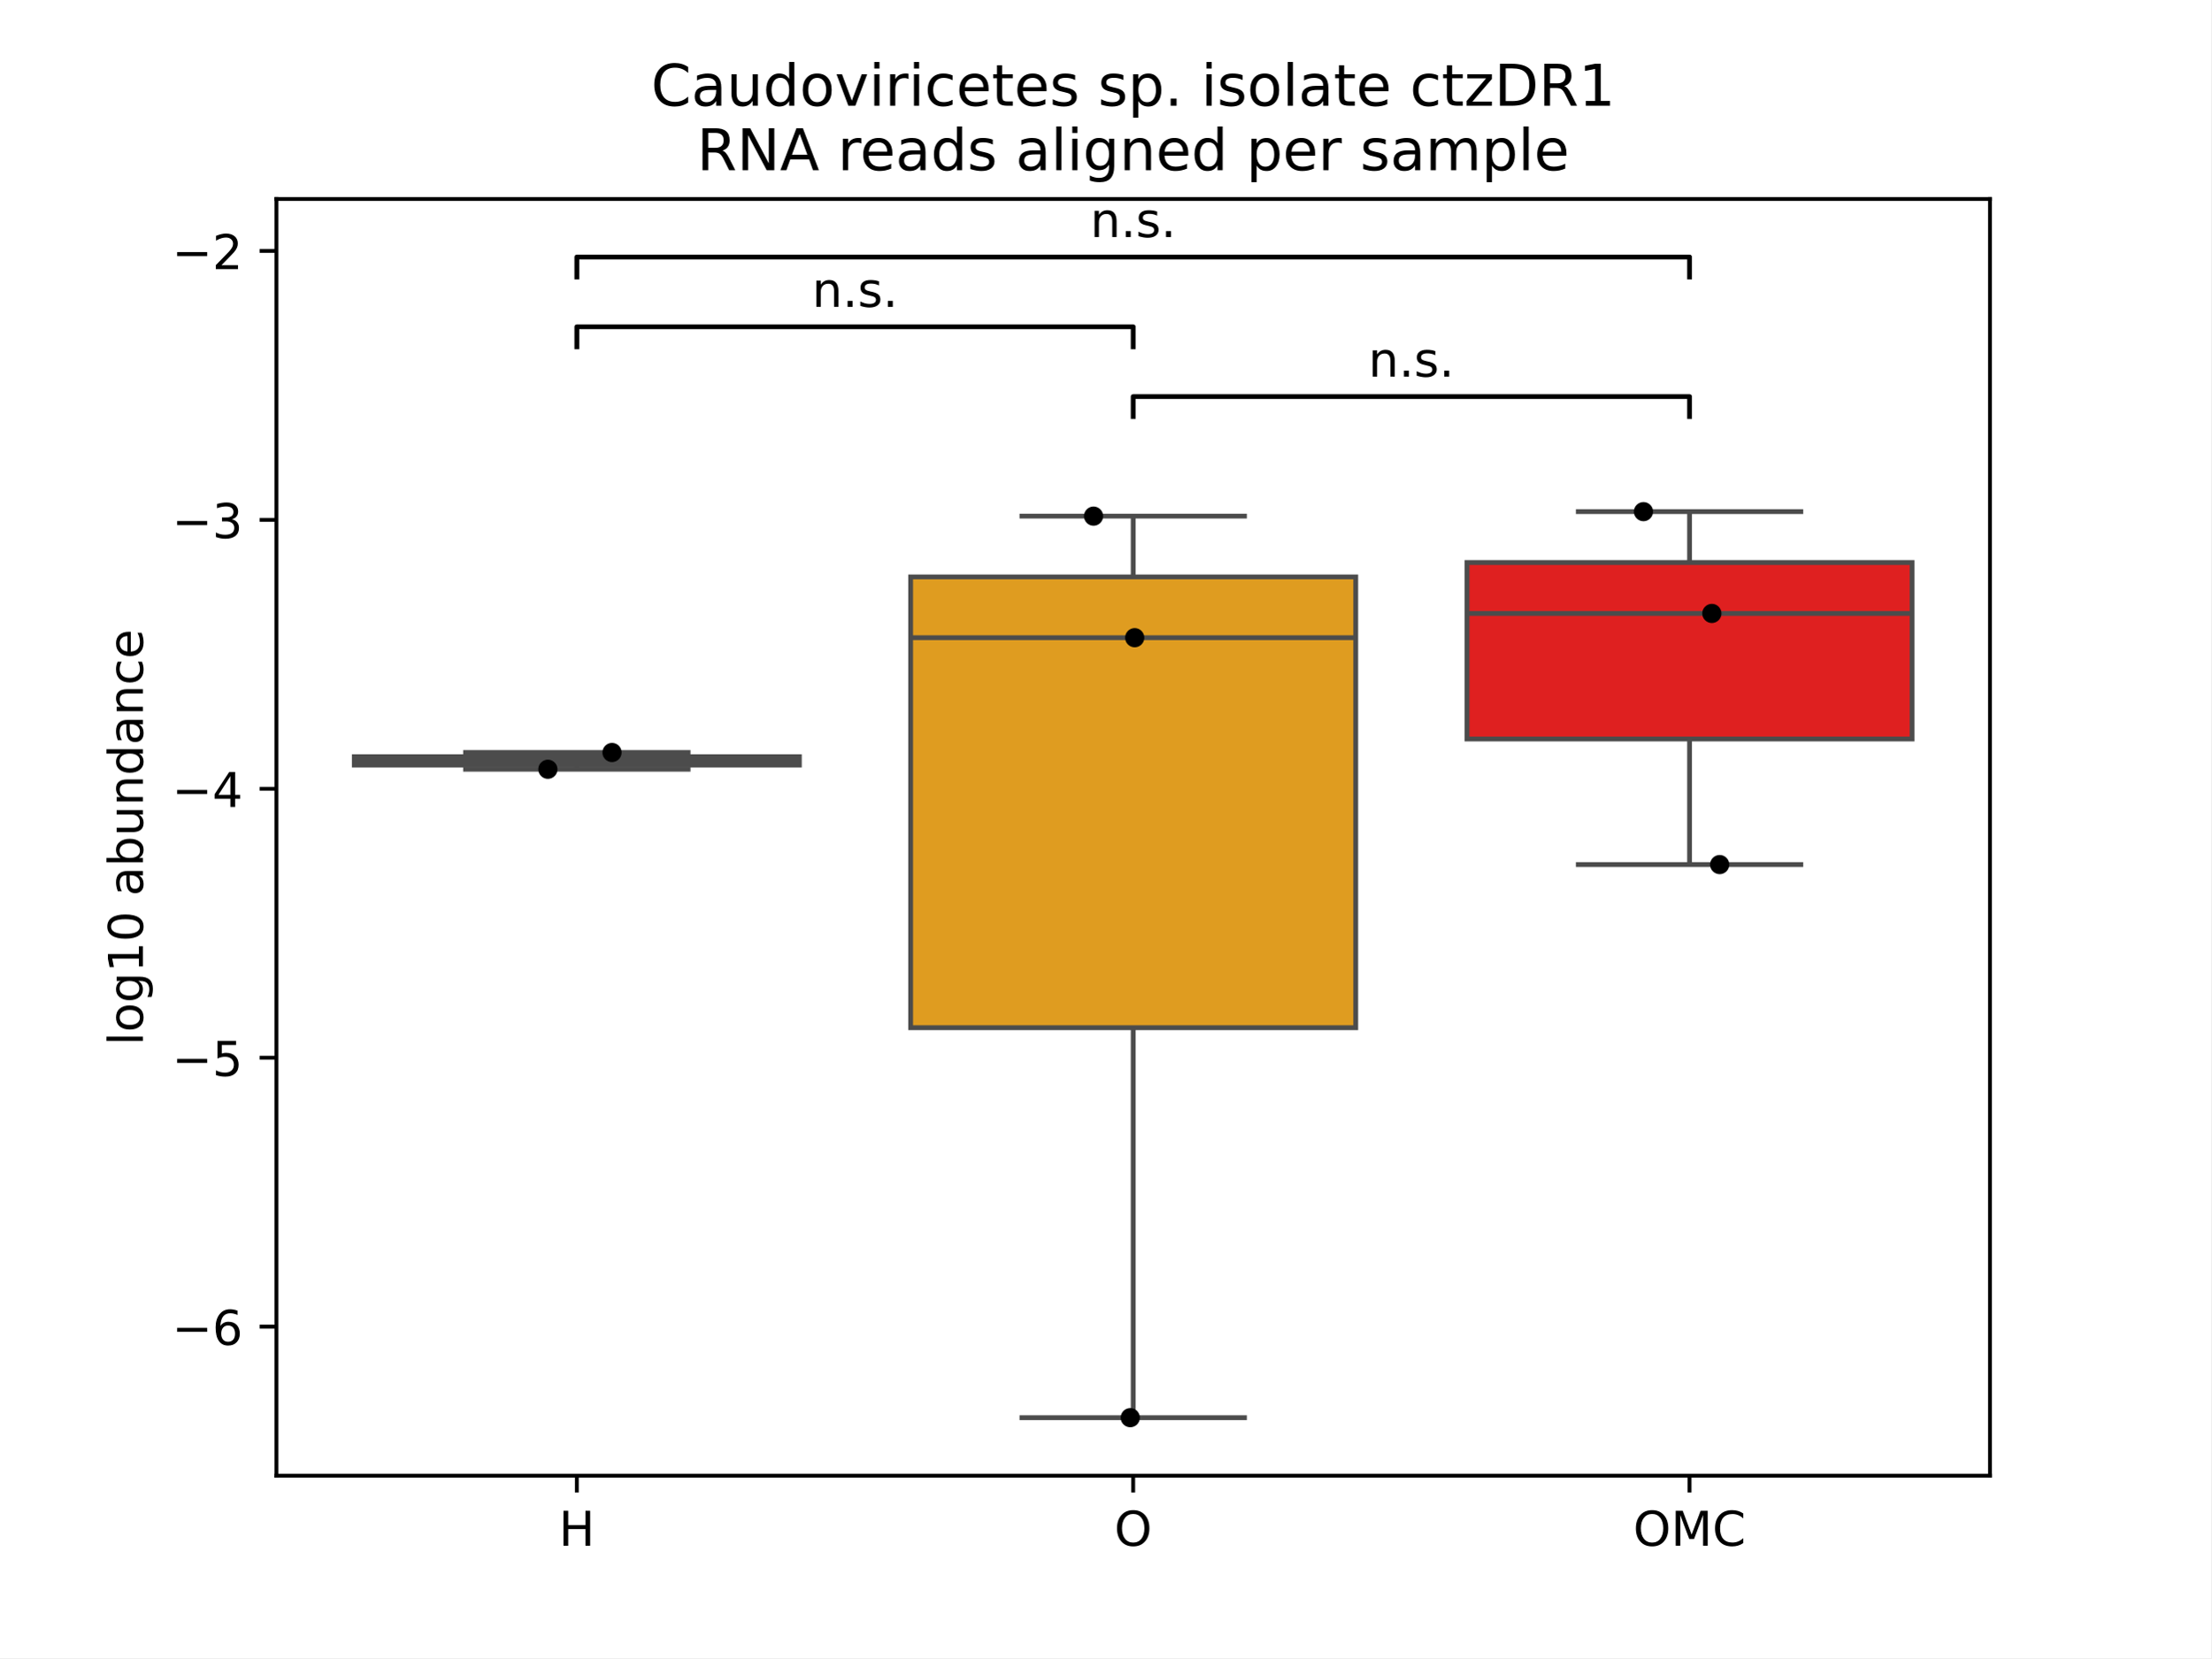
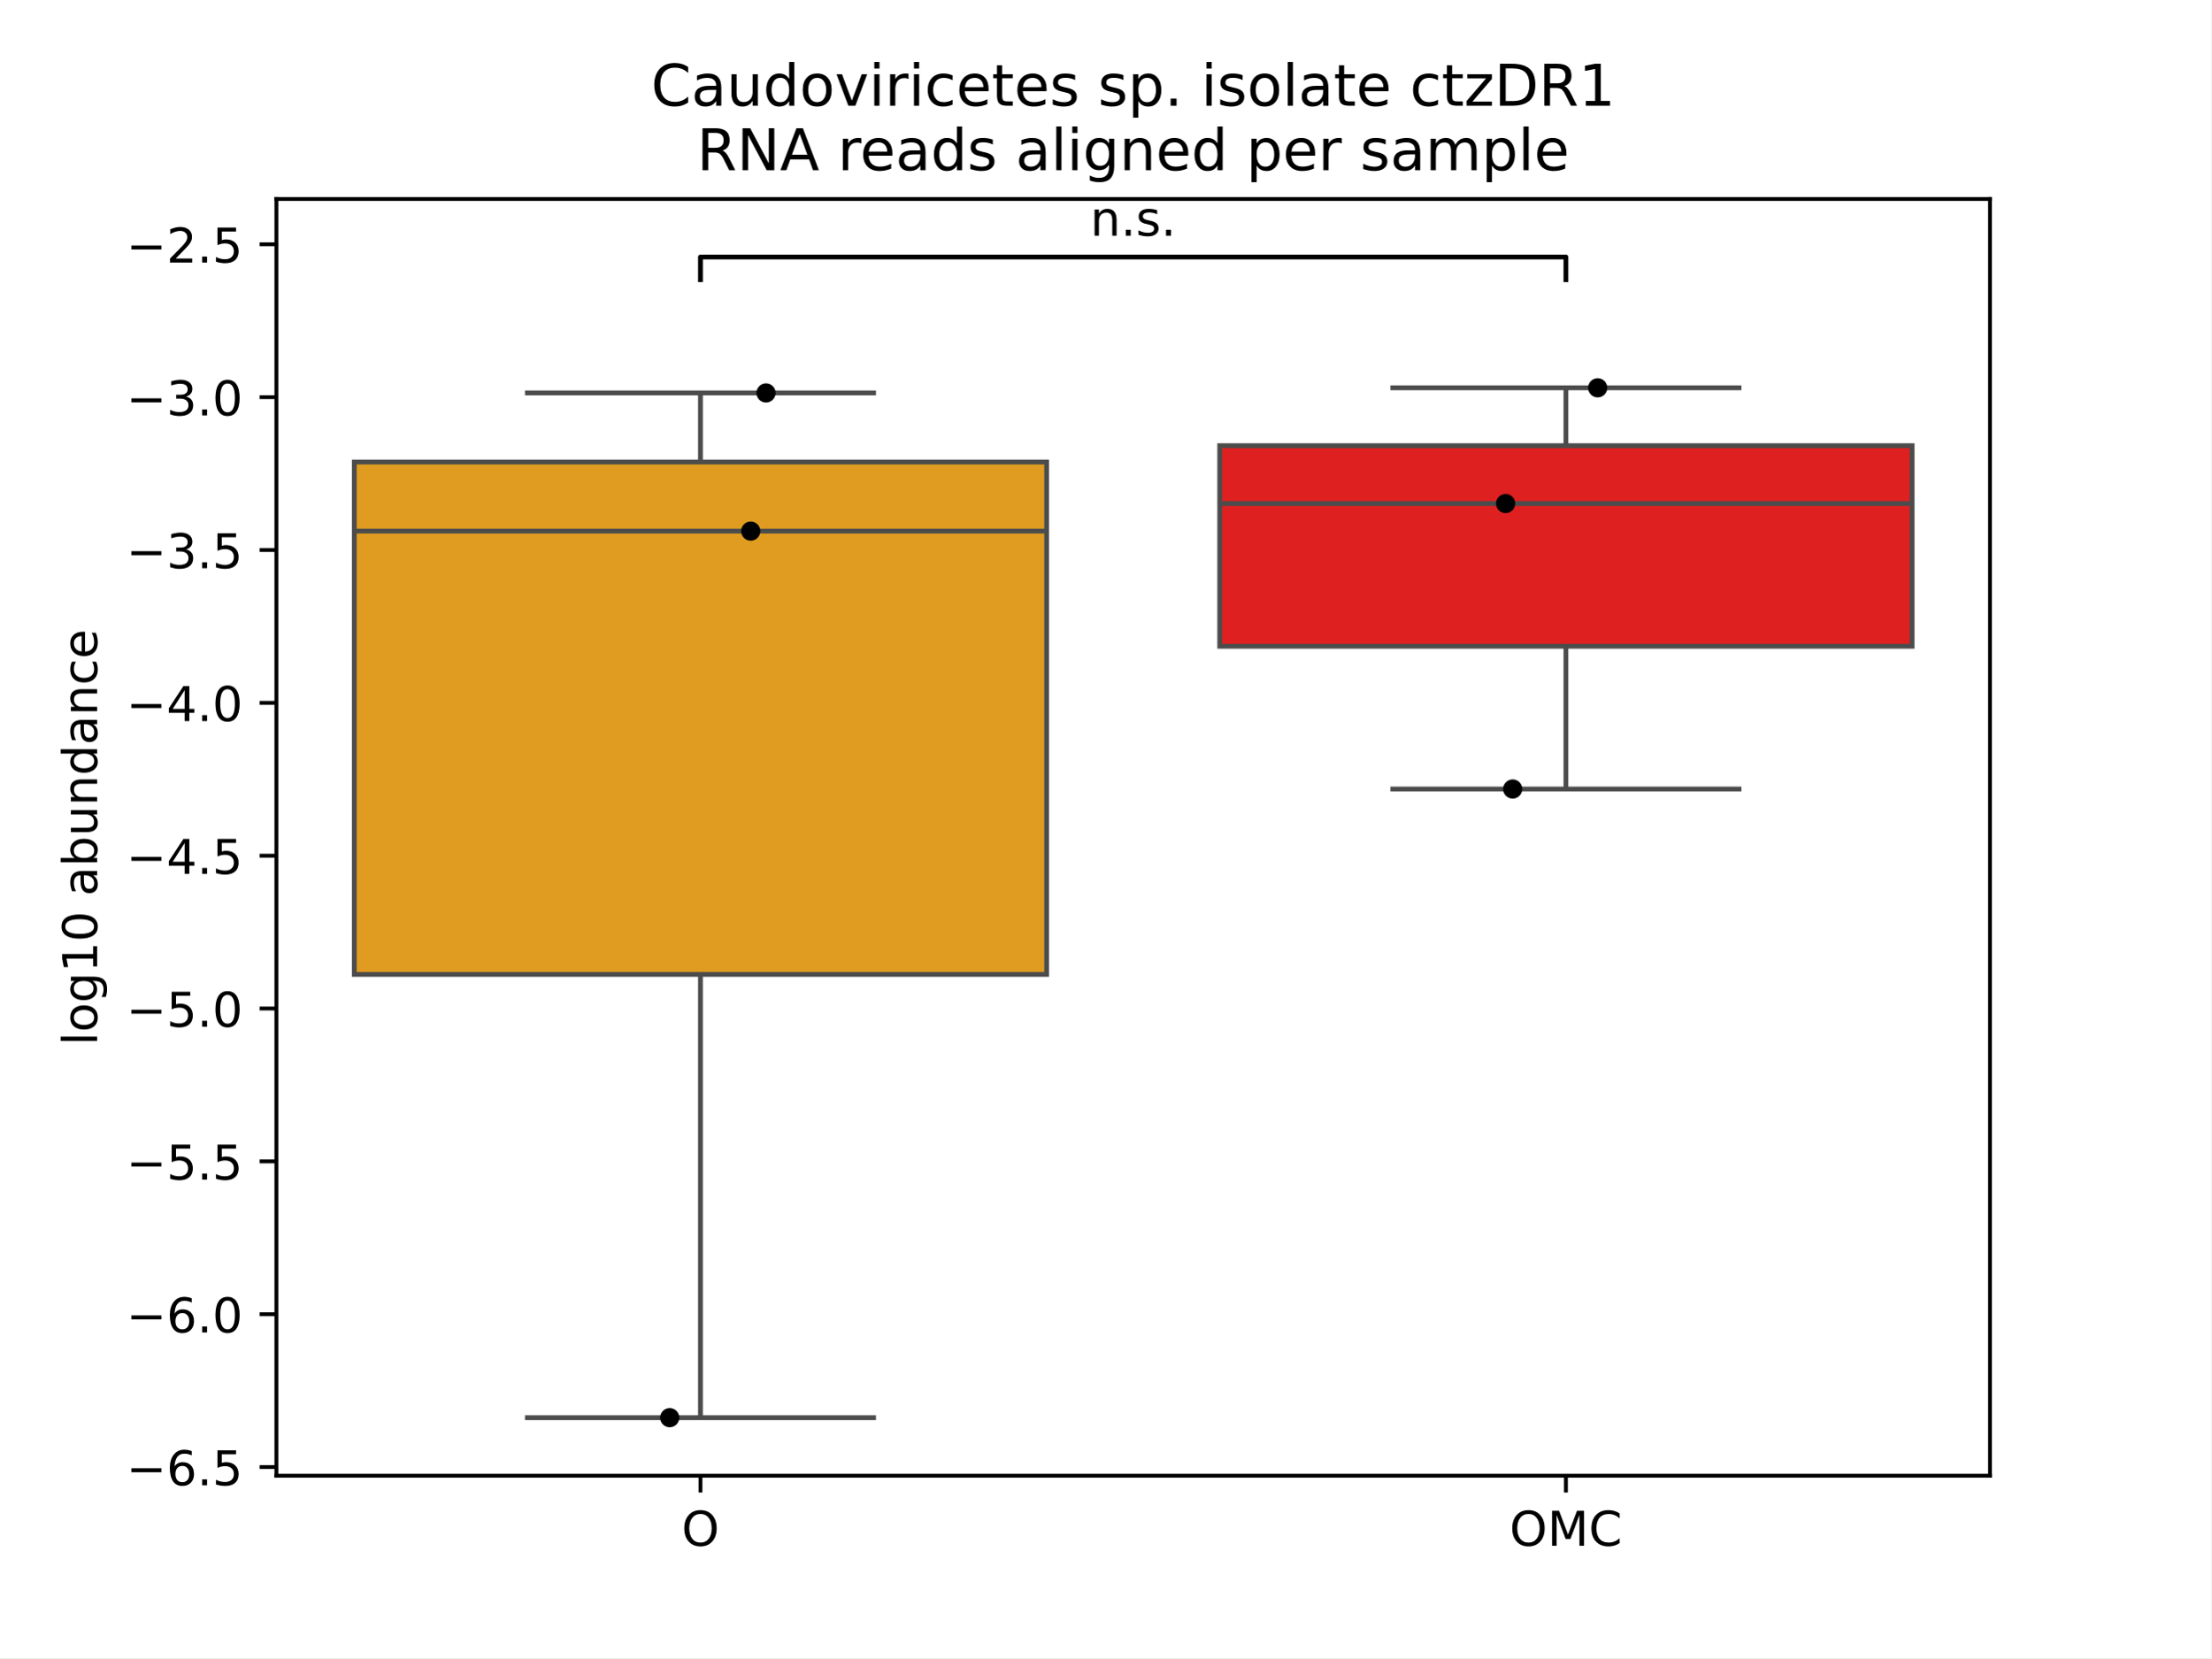
<svg xmlns="http://www.w3.org/2000/svg" xmlns:xlink="http://www.w3.org/1999/xlink" width="460.8pt" height="345.6pt" viewBox="0 0 460.8 345.6" version="1.1">
  <defs>
    <style type="text/css">*{stroke-linejoin: round; stroke-linecap: butt}</style>
  </defs>
  <g id="figure_1">
    <g id="patch_1">
      <path d="M 0 345.6  L 460.8 345.6  L 460.8 0  L 0 0  z " style="fill: #ffffff" />
    </g>
    <g id="axes_1">
      <g id="patch_2">
        <path d="M 57.6 307.584  L 414.72 307.584  L 414.72 41.472  L 57.6 41.472  z " style="fill: #ffffff" />
      </g>
      <g id="matplotlib.axis_1">
        <g id="xtick_1">
          <g id="line2d_1">
            <defs>
-               <path id="m5852070c4b" d="M 0 0  L 0 3.5  " style="stroke: #000000; stroke-width: 0.8" />
+               <path id="md7a7c0e9db" d="M 0 0  L 0 3.5  " style="stroke: #000000; stroke-width: 0.8" />
            </defs>
            <g>
-               <use xlink:href="#m5852070c4b" x="120.212" y="307.584" style="stroke: #000000; stroke-width: 0.8" />
+               <use xlink:href="#md7a7c0e9db" x="145.978" y="307.584" style="stroke: #000000; stroke-width: 0.8" />
            </g>
          </g>
          <g id="text_1">
-             <g transform="translate(116.4518 322.1824) scale(0.1 -0.1)">
-               <defs>
-                 <path id="DejaVuSans-48" d="M 628 4666  L 1259 4666  L 1259 2753  L 3553 2753  L 3553 4666  L 4184 4666  L 4184 0  L 3553 0  L 3553 2222  L 1259 2222  L 1259 0  L 628 0  L 628 4666  z " transform="scale(0.015625)" />
-               </defs>
-               <use xlink:href="#DejaVuSans-48" />
+             <g transform="translate(142.0422 322.1824) scale(0.1 -0.1)">
+               <defs>
+                 <path id="DejaVuSans-4f" d="M 2522 4238  Q 1834 4238 1429 3725  Q 1025 3213 1025 2328  Q 1025 1447 1429 934  Q 1834 422 2522 422  Q 3209 422 3611 934  Q 4013 1447 4013 2328  Q 4013 3213 3611 3725  Q 3209 4238 2522 4238  z M 2522 4750  Q 3503 4750 4090 4092  Q 4678 3434 4678 2328  Q 4678 1225 4090 567  Q 3503 -91 2522 -91  Q 1538 -91 948 565  Q 359 1222 359 2328  Q 359 3434 948 4092  Q 1538 4750 2522 4750  z " transform="scale(0.015625)" />
+               </defs>
+               <use xlink:href="#DejaVuSans-4f" />
            </g>
          </g>
        </g>
        <g id="xtick_2">
          <g id="line2d_2">
            <g>
-               <use xlink:href="#m5852070c4b" x="236.16" y="307.584" style="stroke: #000000; stroke-width: 0.8" />
+               <use xlink:href="#md7a7c0e9db" x="326.342" y="307.584" style="stroke: #000000; stroke-width: 0.8" />
            </g>
          </g>
          <g id="text_2">
-             <g transform="translate(232.2241 322.1824) scale(0.1 -0.1)">
-               <defs>
-                 <path id="DejaVuSans-4f" d="M 2522 4238  Q 1834 4238 1429 3725  Q 1025 3213 1025 2328  Q 1025 1447 1429 934  Q 1834 422 2522 422  Q 3209 422 3611 934  Q 4013 1447 4013 2328  Q 4013 3213 3611 3725  Q 3209 4238 2522 4238  z M 2522 4750  Q 3503 4750 4090 4092  Q 4678 3434 4678 2328  Q 4678 1225 4090 567  Q 3503 -91 2522 -91  Q 1538 -91 948 565  Q 359 1222 359 2328  Q 359 3434 948 4092  Q 1538 4750 2522 4750  z " transform="scale(0.015625)" />
-               </defs>
-               <use xlink:href="#DejaVuSans-4f" />
-             </g>
-           </g>
-         </g>
-         <g id="xtick_3">
-           <g id="line2d_3">
-             <g>
-               <use xlink:href="#m5852070c4b" x="352.108" y="307.584" style="stroke: #000000; stroke-width: 0.8" />
-             </g>
-           </g>
-           <g id="text_3">
-             <g transform="translate(340.3666 322.1824) scale(0.1 -0.1)">
+             <g transform="translate(314.6004 322.1824) scale(0.1 -0.1)">
              <defs>
                <path id="DejaVuSans-4d" d="M 628 4666  L 1569 4666  L 2759 1491  L 3956 4666  L 4897 4666  L 4897 0  L 4281 0  L 4281 4097  L 3078 897  L 2444 897  L 1241 4097  L 1241 0  L 628 0  L 628 4666  z " transform="scale(0.015625)" />
                <path id="DejaVuSans-43" d="M 4122 4306  L 4122 3641  Q 3803 3938 3442 4084  Q 3081 4231 2675 4231  Q 1875 4231 1450 3742  Q 1025 3253 1025 2328  Q 1025 1406 1450 917  Q 1875 428 2675 428  Q 3081 428 3442 575  Q 3803 722 4122 1019  L 4122 359  Q 3791 134 3420 21  Q 3050 -91 2638 -91  Q 1578 -91 968 557  Q 359 1206 359 2328  Q 359 3453 968 4101  Q 1578 4750 2638 4750  Q 3056 4750 3426 4639  Q 3797 4528 4122 4306  z " transform="scale(0.015625)" />
              </defs>
              <use xlink:href="#DejaVuSans-4f" />
              <use xlink:href="#DejaVuSans-4d" x="78.711" />
              <use xlink:href="#DejaVuSans-43" x="164.99" />
            </g>
          </g>
        </g>
      </g>
      <g id="matplotlib.axis_2">
        <g id="ytick_1">
-           <g id="line2d_4">
+           <g id="line2d_3">
            <defs>
-               <path id="m0d0f0732fe" d="M 0 0  L -3.5 0  " style="stroke: #000000; stroke-width: 0.8" />
+               <path id="m632537f0f5" d="M 0 0  L -3.5 0  " style="stroke: #000000; stroke-width: 0.8" />
            </defs>
            <g>
-               <use xlink:href="#m0d0f0732fe" x="57.6" y="276.517" style="stroke: #000000; stroke-width: 0.8" />
-             </g>
-           </g>
-           <g id="text_4">
-             <g transform="translate(35.85781 280.3167) scale(0.1 -0.1)">
+               <use xlink:href="#m632537f0f5" x="57.6" y="305.783" style="stroke: #000000; stroke-width: 0.8" />
+             </g>
+           </g>
+           <g id="text_3">
+             <g transform="translate(26.31719 309.5825) scale(0.1 -0.1)">
              <defs>
                <path id="DejaVuSans-2212" d="M 678 2272  L 4684 2272  L 4684 1741  L 678 1741  L 678 2272  z " transform="scale(0.015625)" />
                <path id="DejaVuSans-36" d="M 2113 2584  Q 1688 2584 1439 2293  Q 1191 2003 1191 1497  Q 1191 994 1439 701  Q 1688 409 2113 409  Q 2538 409 2786 701  Q 3034 994 3034 1497  Q 3034 2003 2786 2293  Q 2538 2584 2113 2584  z M 3366 4563  L 3366 3988  Q 3128 4100 2886 4159  Q 2644 4219 2406 4219  Q 1781 4219 1451 3797  Q 1122 3375 1075 2522  Q 1259 2794 1537 2939  Q 1816 3084 2150 3084  Q 2853 3084 3261 2657  Q 3669 2231 3669 1497  Q 3669 778 3244 343  Q 2819 -91 2113 -91  Q 1303 -91 875 529  Q 447 1150 447 2328  Q 447 3434 972 4092  Q 1497 4750 2381 4750  Q 2619 4750 2861 4703  Q 3103 4656 3366 4563  z " transform="scale(0.015625)" />
+                 <path id="DejaVuSans-2e" d="M 684 794  L 1344 794  L 1344 0  L 684 0  L 684 794  z " transform="scale(0.015625)" />
+                 <path id="DejaVuSans-35" d="M 691 4666  L 3169 4666  L 3169 4134  L 1269 4134  L 1269 2991  Q 1406 3038 1543 3061  Q 1681 3084 1819 3084  Q 2600 3084 3056 2656  Q 3513 2228 3513 1497  Q 3513 744 3044 326  Q 2575 -91 1722 -91  Q 1428 -91 1123 -41  Q 819 9 494 109  L 494 744  Q 775 591 1075 516  Q 1375 441 1709 441  Q 2250 441 2565 725  Q 2881 1009 2881 1497  Q 2881 1984 2565 2268  Q 2250 2553 1709 2553  Q 1456 2553 1204 2497  Q 953 2441 691 2322  L 691 4666  z " transform="scale(0.015625)" />
              </defs>
              <use xlink:href="#DejaVuSans-2212" />
              <use xlink:href="#DejaVuSans-36" x="83.789" />
+               <use xlink:href="#DejaVuSans-2e" x="147.412" />
+               <use xlink:href="#DejaVuSans-35" x="179.199" />
            </g>
          </g>
        </g>
        <g id="ytick_2">
+           <g id="line2d_4">
+             <g>
+               <use xlink:href="#m632537f0f5" x="57.6" y="273.925" style="stroke: #000000; stroke-width: 0.8" />
+             </g>
+           </g>
+           <g id="text_4">
+             <g transform="translate(26.31719 277.7244) scale(0.1 -0.1)">
+               <defs>
+                 <path id="DejaVuSans-30" d="M 2034 4250  Q 1547 4250 1301 3770  Q 1056 3291 1056 2328  Q 1056 1369 1301 889  Q 1547 409 2034 409  Q 2525 409 2770 889  Q 3016 1369 3016 2328  Q 3016 3291 2770 3770  Q 2525 4250 2034 4250  z M 2034 4750  Q 2819 4750 3233 4129  Q 3647 3509 3647 2328  Q 3647 1150 3233 529  Q 2819 -91 2034 -91  Q 1250 -91 836 529  Q 422 1150 422 2328  Q 422 3509 836 4129  Q 1250 4750 2034 4750  z " transform="scale(0.015625)" />
+               </defs>
+               <use xlink:href="#DejaVuSans-2212" />
+               <use xlink:href="#DejaVuSans-36" x="83.789" />
+               <use xlink:href="#DejaVuSans-2e" x="147.412" />
+               <use xlink:href="#DejaVuSans-30" x="179.199" />
+             </g>
+           </g>
+         </g>
+         <g id="ytick_3">
          <g id="line2d_5">
            <g>
-               <use xlink:href="#m0d0f0732fe" x="57.6" y="220.461" style="stroke: #000000; stroke-width: 0.8" />
+               <use xlink:href="#m632537f0f5" x="57.6" y="242.067" style="stroke: #000000; stroke-width: 0.8" />
            </g>
          </g>
          <g id="text_5">
-             <g transform="translate(35.85781 224.2603) scale(0.1 -0.1)">
-               <defs>
-                 <path id="DejaVuSans-35" d="M 691 4666  L 3169 4666  L 3169 4134  L 1269 4134  L 1269 2991  Q 1406 3038 1543 3061  Q 1681 3084 1819 3084  Q 2600 3084 3056 2656  Q 3513 2228 3513 1497  Q 3513 744 3044 326  Q 2575 -91 1722 -91  Q 1428 -91 1123 -41  Q 819 9 494 109  L 494 744  Q 775 591 1075 516  Q 1375 441 1709 441  Q 2250 441 2565 725  Q 2881 1009 2881 1497  Q 2881 1984 2565 2268  Q 2250 2553 1709 2553  Q 1456 2553 1204 2497  Q 953 2441 691 2322  L 691 4666  z " transform="scale(0.015625)" />
-               </defs>
+             <g transform="translate(26.31719 245.8663) scale(0.1 -0.1)">
              <use xlink:href="#DejaVuSans-2212" />
              <use xlink:href="#DejaVuSans-35" x="83.789" />
-             </g>
-           </g>
-         </g>
-         <g id="ytick_3">
+               <use xlink:href="#DejaVuSans-2e" x="147.412" />
+               <use xlink:href="#DejaVuSans-35" x="179.199" />
+             </g>
+           </g>
+         </g>
+         <g id="ytick_4">
          <g id="line2d_6">
            <g>
-               <use xlink:href="#m0d0f0732fe" x="57.6" y="164.405" style="stroke: #000000; stroke-width: 0.8" />
+               <use xlink:href="#m632537f0f5" x="57.6" y="210.209" style="stroke: #000000; stroke-width: 0.8" />
            </g>
          </g>
          <g id="text_6">
-             <g transform="translate(35.85781 168.204) scale(0.1 -0.1)">
+             <g transform="translate(26.31719 214.0082) scale(0.1 -0.1)">
+               <use xlink:href="#DejaVuSans-2212" />
+               <use xlink:href="#DejaVuSans-35" x="83.789" />
+               <use xlink:href="#DejaVuSans-2e" x="147.412" />
+               <use xlink:href="#DejaVuSans-30" x="179.199" />
+             </g>
+           </g>
+         </g>
+         <g id="ytick_5">
+           <g id="line2d_7">
+             <g>
+               <use xlink:href="#m632537f0f5" x="57.6" y="178.351" style="stroke: #000000; stroke-width: 0.8" />
+             </g>
+           </g>
+           <g id="text_7">
+             <g transform="translate(26.31719 182.1501) scale(0.1 -0.1)">
              <defs>
                <path id="DejaVuSans-34" d="M 2419 4116  L 825 1625  L 2419 1625  L 2419 4116  z M 2253 4666  L 3047 4666  L 3047 1625  L 3713 1625  L 3713 1100  L 3047 1100  L 3047 0  L 2419 0  L 2419 1100  L 313 1100  L 313 1709  L 2253 4666  z " transform="scale(0.015625)" />
              </defs>
              <use xlink:href="#DejaVuSans-2212" />
              <use xlink:href="#DejaVuSans-34" x="83.789" />
-             </g>
-           </g>
-         </g>
-         <g id="ytick_4">
-           <g id="line2d_7">
-             <g>
-               <use xlink:href="#m0d0f0732fe" x="57.6" y="108.348" style="stroke: #000000; stroke-width: 0.8" />
-             </g>
-           </g>
-           <g id="text_7">
-             <g transform="translate(35.85781 112.1477) scale(0.1 -0.1)">
+               <use xlink:href="#DejaVuSans-2e" x="147.412" />
+               <use xlink:href="#DejaVuSans-35" x="179.199" />
+             </g>
+           </g>
+         </g>
+         <g id="ytick_6">
+           <g id="line2d_8">
+             <g>
+               <use xlink:href="#m632537f0f5" x="57.6" y="146.493" style="stroke: #000000; stroke-width: 0.8" />
+             </g>
+           </g>
+           <g id="text_8">
+             <g transform="translate(26.31719 150.292) scale(0.1 -0.1)">
+               <use xlink:href="#DejaVuSans-2212" />
+               <use xlink:href="#DejaVuSans-34" x="83.789" />
+               <use xlink:href="#DejaVuSans-2e" x="147.412" />
+               <use xlink:href="#DejaVuSans-30" x="179.199" />
+             </g>
+           </g>
+         </g>
+         <g id="ytick_7">
+           <g id="line2d_9">
+             <g>
+               <use xlink:href="#m632537f0f5" x="57.6" y="114.635" style="stroke: #000000; stroke-width: 0.8" />
+             </g>
+           </g>
+           <g id="text_9">
+             <g transform="translate(26.31719 118.4339) scale(0.1 -0.1)">
              <defs>
                <path id="DejaVuSans-33" d="M 2597 2516  Q 3050 2419 3304 2112  Q 3559 1806 3559 1356  Q 3559 666 3084 287  Q 2609 -91 1734 -91  Q 1441 -91 1130 -33  Q 819 25 488 141  L 488 750  Q 750 597 1062 519  Q 1375 441 1716 441  Q 2309 441 2620 675  Q 2931 909 2931 1356  Q 2931 1769 2642 2001  Q 2353 2234 1838 2234  L 1294 2234  L 1294 2753  L 1863 2753  Q 2328 2753 2575 2939  Q 2822 3125 2822 3475  Q 2822 3834 2567 4026  Q 2313 4219 1838 4219  Q 1578 4219 1281 4162  Q 984 4106 628 3988  L 628 4550  Q 988 4650 1302 4700  Q 1616 4750 1894 4750  Q 2613 4750 3031 4423  Q 3450 4097 3450 3541  Q 3450 3153 3228 2886  Q 3006 2619 2597 2516  z " transform="scale(0.015625)" />
              </defs>
              <use xlink:href="#DejaVuSans-2212" />
              <use xlink:href="#DejaVuSans-33" x="83.789" />
-             </g>
-           </g>
-         </g>
-         <g id="ytick_5">
-           <g id="line2d_8">
-             <g>
-               <use xlink:href="#m0d0f0732fe" x="57.6" y="52.292" style="stroke: #000000; stroke-width: 0.8" />
-             </g>
-           </g>
-           <g id="text_8">
-             <g transform="translate(35.85781 56.09134) scale(0.1 -0.1)">
+               <use xlink:href="#DejaVuSans-2e" x="147.412" />
+               <use xlink:href="#DejaVuSans-35" x="179.199" />
+             </g>
+           </g>
+         </g>
+         <g id="ytick_8">
+           <g id="line2d_10">
+             <g>
+               <use xlink:href="#m632537f0f5" x="57.6" y="82.777" style="stroke: #000000; stroke-width: 0.8" />
+             </g>
+           </g>
+           <g id="text_10">
+             <g transform="translate(26.31719 86.57581) scale(0.1 -0.1)">
+               <use xlink:href="#DejaVuSans-2212" />
+               <use xlink:href="#DejaVuSans-33" x="83.789" />
+               <use xlink:href="#DejaVuSans-2e" x="147.412" />
+               <use xlink:href="#DejaVuSans-30" x="179.199" />
+             </g>
+           </g>
+         </g>
+         <g id="ytick_9">
+           <g id="line2d_11">
+             <g>
+               <use xlink:href="#m632537f0f5" x="57.6" y="50.918" style="stroke: #000000; stroke-width: 0.8" />
+             </g>
+           </g>
+           <g id="text_11">
+             <g transform="translate(26.31719 54.71771) scale(0.1 -0.1)">
              <defs>
                <path id="DejaVuSans-32" d="M 1228 531  L 3431 531  L 3431 0  L 469 0  L 469 531  Q 828 903 1448 1529  Q 2069 2156 2228 2338  Q 2531 2678 2651 2914  Q 2772 3150 2772 3378  Q 2772 3750 2511 3984  Q 2250 4219 1831 4219  Q 1534 4219 1204 4116  Q 875 4013 500 3803  L 500 4441  Q 881 4594 1212 4672  Q 1544 4750 1819 4750  Q 2544 4750 2975 4387  Q 3406 4025 3406 3419  Q 3406 3131 3298 2873  Q 3191 2616 2906 2266  Q 2828 2175 2409 1742  Q 1991 1309 1228 531  z " transform="scale(0.015625)" />
              </defs>
              <use xlink:href="#DejaVuSans-2212" />
              <use xlink:href="#DejaVuSans-32" x="83.789" />
-             </g>
-           </g>
-         </g>
-         <g id="text_9">
-           <g transform="translate(29.77812 217.9108) rotate(-90) scale(0.1 -0.1)">
+               <use xlink:href="#DejaVuSans-2e" x="147.412" />
+               <use xlink:href="#DejaVuSans-35" x="179.199" />
+             </g>
+           </g>
+         </g>
+         <g id="text_12">
+           <g transform="translate(20.2375 217.9108) rotate(-90) scale(0.1 -0.1)">
            <defs>
              <path id="DejaVuSans-6c" d="M 603 4863  L 1178 4863  L 1178 0  L 603 0  L 603 4863  z " transform="scale(0.015625)" />
              <path id="DejaVuSans-6f" d="M 1959 3097  Q 1497 3097 1228 2736  Q 959 2375 959 1747  Q 959 1119 1226 758  Q 1494 397 1959 397  Q 2419 397 2687 759  Q 2956 1122 2956 1747  Q 2956 2369 2687 2733  Q 2419 3097 1959 3097  z M 1959 3584  Q 2709 3584 3137 3096  Q 3566 2609 3566 1747  Q 3566 888 3137 398  Q 2709 -91 1959 -91  Q 1206 -91 779 398  Q 353 888 353 1747  Q 353 2609 779 3096  Q 1206 3584 1959 3584  z " transform="scale(0.015625)" />
              <path id="DejaVuSans-67" d="M 2906 1791  Q 2906 2416 2648 2759  Q 2391 3103 1925 3103  Q 1463 3103 1205 2759  Q 947 2416 947 1791  Q 947 1169 1205 825  Q 1463 481 1925 481  Q 2391 481 2648 825  Q 2906 1169 2906 1791  z M 3481 434  Q 3481 -459 3084 -895  Q 2688 -1331 1869 -1331  Q 1566 -1331 1297 -1286  Q 1028 -1241 775 -1147  L 775 -588  Q 1028 -725 1275 -790  Q 1522 -856 1778 -856  Q 2344 -856 2625 -561  Q 2906 -266 2906 331  L 2906 616  Q 2728 306 2450 153  Q 2172 0 1784 0  Q 1141 0 747 490  Q 353 981 353 1791  Q 353 2603 747 3093  Q 1141 3584 1784 3584  Q 2172 3584 2450 3431  Q 2728 3278 2906 2969  L 2906 3500  L 3481 3500  L 3481 434  z " transform="scale(0.015625)" />
              <path id="DejaVuSans-31" d="M 794 531  L 1825 531  L 1825 4091  L 703 3866  L 703 4441  L 1819 4666  L 2450 4666  L 2450 531  L 3481 531  L 3481 0  L 794 0  L 794 531  z " transform="scale(0.015625)" />
-               <path id="DejaVuSans-30" d="M 2034 4250  Q 1547 4250 1301 3770  Q 1056 3291 1056 2328  Q 1056 1369 1301 889  Q 1547 409 2034 409  Q 2525 409 2770 889  Q 3016 1369 3016 2328  Q 3016 3291 2770 3770  Q 2525 4250 2034 4250  z M 2034 4750  Q 2819 4750 3233 4129  Q 3647 3509 3647 2328  Q 3647 1150 3233 529  Q 2819 -91 2034 -91  Q 1250 -91 836 529  Q 422 1150 422 2328  Q 422 3509 836 4129  Q 1250 4750 2034 4750  z " transform="scale(0.015625)" />
              <path id="DejaVuSans-20" transform="scale(0.015625)" />
              <path id="DejaVuSans-61" d="M 2194 1759  Q 1497 1759 1228 1600  Q 959 1441 959 1056  Q 959 750 1161 570  Q 1363 391 1709 391  Q 2188 391 2477 730  Q 2766 1069 2766 1631  L 2766 1759  L 2194 1759  z M 3341 1997  L 3341 0  L 2766 0  L 2766 531  Q 2569 213 2275 61  Q 1981 -91 1556 -91  Q 1019 -91 701 211  Q 384 513 384 1019  Q 384 1609 779 1909  Q 1175 2209 1959 2209  L 2766 2209  L 2766 2266  Q 2766 2663 2505 2880  Q 2244 3097 1772 3097  Q 1472 3097 1187 3025  Q 903 2953 641 2809  L 641 3341  Q 956 3463 1253 3523  Q 1550 3584 1831 3584  Q 2591 3584 2966 3190  Q 3341 2797 3341 1997  z " transform="scale(0.015625)" />
              <path id="DejaVuSans-62" d="M 3116 1747  Q 3116 2381 2855 2742  Q 2594 3103 2138 3103  Q 1681 3103 1420 2742  Q 1159 2381 1159 1747  Q 1159 1113 1420 752  Q 1681 391 2138 391  Q 2594 391 2855 752  Q 3116 1113 3116 1747  z M 1159 2969  Q 1341 3281 1617 3432  Q 1894 3584 2278 3584  Q 2916 3584 3314 3078  Q 3713 2572 3713 1747  Q 3713 922 3314 415  Q 2916 -91 2278 -91  Q 1894 -91 1617 61  Q 1341 213 1159 525  L 1159 0  L 581 0  L 581 4863  L 1159 4863  L 1159 2969  z " transform="scale(0.015625)" />
              <path id="DejaVuSans-75" d="M 544 1381  L 544 3500  L 1119 3500  L 1119 1403  Q 1119 906 1312 657  Q 1506 409 1894 409  Q 2359 409 2629 706  Q 2900 1003 2900 1516  L 2900 3500  L 3475 3500  L 3475 0  L 2900 0  L 2900 538  Q 2691 219 2414 64  Q 2138 -91 1772 -91  Q 1169 -91 856 284  Q 544 659 544 1381  z M 1991 3584  L 1991 3584  z " transform="scale(0.015625)" />
              <path id="DejaVuSans-6e" d="M 3513 2113  L 3513 0  L 2938 0  L 2938 2094  Q 2938 2591 2744 2837  Q 2550 3084 2163 3084  Q 1697 3084 1428 2787  Q 1159 2491 1159 1978  L 1159 0  L 581 0  L 581 3500  L 1159 3500  L 1159 2956  Q 1366 3272 1645 3428  Q 1925 3584 2291 3584  Q 2894 3584 3203 3211  Q 3513 2838 3513 2113  z " transform="scale(0.015625)" />
              <path id="DejaVuSans-64" d="M 2906 2969  L 2906 4863  L 3481 4863  L 3481 0  L 2906 0  L 2906 525  Q 2725 213 2448 61  Q 2172 -91 1784 -91  Q 1150 -91 751 415  Q 353 922 353 1747  Q 353 2572 751 3078  Q 1150 3584 1784 3584  Q 2172 3584 2448 3432  Q 2725 3281 2906 2969  z M 947 1747  Q 947 1113 1208 752  Q 1469 391 1925 391  Q 2381 391 2643 752  Q 2906 1113 2906 1747  Q 2906 2381 2643 2742  Q 2381 3103 1925 3103  Q 1469 3103 1208 2742  Q 947 2381 947 1747  z " transform="scale(0.015625)" />
              <path id="DejaVuSans-63" d="M 3122 3366  L 3122 2828  Q 2878 2963 2633 3030  Q 2388 3097 2138 3097  Q 1578 3097 1268 2742  Q 959 2388 959 1747  Q 959 1106 1268 751  Q 1578 397 2138 397  Q 2388 397 2633 464  Q 2878 531 3122 666  L 3122 134  Q 2881 22 2623 -34  Q 2366 -91 2075 -91  Q 1284 -91 818 406  Q 353 903 353 1747  Q 353 2603 823 3093  Q 1294 3584 2113 3584  Q 2378 3584 2631 3529  Q 2884 3475 3122 3366  z " transform="scale(0.015625)" />
              <path id="DejaVuSans-65" d="M 3597 1894  L 3597 1613  L 953 1613  Q 991 1019 1311 708  Q 1631 397 2203 397  Q 2534 397 2845 478  Q 3156 559 3463 722  L 3463 178  Q 3153 47 2828 -22  Q 2503 -91 2169 -91  Q 1331 -91 842 396  Q 353 884 353 1716  Q 353 2575 817 3079  Q 1281 3584 2069 3584  Q 2775 3584 3186 3129  Q 3597 2675 3597 1894  z M 3022 2063  Q 3016 2534 2758 2815  Q 2500 3097 2075 3097  Q 1594 3097 1305 2825  Q 1016 2553 972 2059  L 3022 2063  z " transform="scale(0.015625)" />
            </defs>
            <use xlink:href="#DejaVuSans-6c" />
            <use xlink:href="#DejaVuSans-6f" x="27.783" />
            <use xlink:href="#DejaVuSans-67" x="88.965" />
            <use xlink:href="#DejaVuSans-31" x="152.441" />
            <use xlink:href="#DejaVuSans-30" x="216.064" />
            <use xlink:href="#DejaVuSans-20" x="279.688" />
            <use xlink:href="#DejaVuSans-61" x="311.475" />
            <use xlink:href="#DejaVuSans-62" x="372.754" />
            <use xlink:href="#DejaVuSans-75" x="436.23" />
            <use xlink:href="#DejaVuSans-6e" x="499.609" />
            <use xlink:href="#DejaVuSans-64" x="562.988" />
            <use xlink:href="#DejaVuSans-61" x="626.465" />
            <use xlink:href="#DejaVuSans-6e" x="687.744" />
            <use xlink:href="#DejaVuSans-63" x="751.123" />
            <use xlink:href="#DejaVuSans-65" x="806.104" />
          </g>
        </g>
      </g>
      <g id="patch_3">
-         <path d="M 73.833 159.465  L 166.591 159.465  L 166.591 157.716  L 73.833 157.716  L 73.833 159.465  z " clip-path="url(#pf29e3ba3f7)" style="fill: #2020df; stroke: #4c4c4c; stroke-linejoin: miter" />
-       </g>
-       <g id="line2d_9">
-         <path d="M 120.212 159.465  L 120.212 160.34  " clip-path="url(#pf29e3ba3f7)" style="fill: none; stroke: #4c4c4c" />
-       </g>
-       <g id="line2d_10">
-         <path d="M 120.212 157.716  L 120.212 156.842  " clip-path="url(#pf29e3ba3f7)" style="fill: none; stroke: #4c4c4c" />
-       </g>
-       <g id="line2d_11">
-         <path d="M 97.022 160.34  L 143.402 160.34  " clip-path="url(#pf29e3ba3f7)" style="fill: none; stroke: #4c4c4c; stroke-linecap: square" />
+         <path d="M 73.833 203.094  L 218.124 203.094  L 218.124 96.299  L 73.833 96.299  L 73.833 203.094  z " clip-path="url(#p1965fe82ba)" style="fill: #df9c20; stroke: #4c4c4c; stroke-linejoin: miter" />
      </g>
      <g id="line2d_12">
-         <path d="M 97.022 156.842  L 143.402 156.842  " clip-path="url(#pf29e3ba3f7)" style="fill: none; stroke: #4c4c4c; stroke-linecap: square" />
+         <path d="M 145.978 203.094  L 145.978 295.488  " clip-path="url(#p1965fe82ba)" style="fill: none; stroke: #4c4c4c" />
+       </g>
+       <g id="line2d_13">
+         <path d="M 145.978 96.299  L 145.978 81.898  " clip-path="url(#p1965fe82ba)" style="fill: none; stroke: #4c4c4c" />
+       </g>
+       <g id="line2d_14">
+         <path d="M 109.905 295.488  L 182.051 295.488  " clip-path="url(#p1965fe82ba)" style="fill: none; stroke: #4c4c4c; stroke-linecap: square" />
+       </g>
+       <g id="line2d_15">
+         <path d="M 109.905 81.898  L 182.051 81.898  " clip-path="url(#p1965fe82ba)" style="fill: none; stroke: #4c4c4c; stroke-linecap: square" />
      </g>
      <g id="patch_4">
-         <path d="M 189.781 214.201  L 282.539 214.201  L 282.539 120.245  L 189.781 120.245  L 189.781 214.201  z " clip-path="url(#pf29e3ba3f7)" style="fill: #df9c20; stroke: #4c4c4c; stroke-linejoin: miter" />
-       </g>
-       <g id="line2d_13">
-         <path d="M 236.16 214.201  L 236.16 295.488  " clip-path="url(#pf29e3ba3f7)" style="fill: none; stroke: #4c4c4c" />
-       </g>
-       <g id="line2d_14">
-         <path d="M 236.16 120.245  L 236.16 107.575  " clip-path="url(#pf29e3ba3f7)" style="fill: none; stroke: #4c4c4c" />
-       </g>
-       <g id="line2d_15">
-         <path d="M 212.97 295.488  L 259.35 295.488  " clip-path="url(#pf29e3ba3f7)" style="fill: none; stroke: #4c4c4c; stroke-linecap: square" />
+         <path d="M 254.196 134.702  L 398.487 134.702  L 398.487 92.89  L 254.196 92.89  L 254.196 134.702  z " clip-path="url(#p1965fe82ba)" style="fill: #df2020; stroke: #4c4c4c; stroke-linejoin: miter" />
      </g>
      <g id="line2d_16">
-         <path d="M 212.97 107.575  L 259.35 107.575  " clip-path="url(#pf29e3ba3f7)" style="fill: none; stroke: #4c4c4c; stroke-linecap: square" />
+         <path d="M 326.342 134.702  L 326.342 164.453  " clip-path="url(#p1965fe82ba)" style="fill: none; stroke: #4c4c4c" />
+       </g>
+       <g id="line2d_17">
+         <path d="M 326.342 92.89  L 326.342 80.83  " clip-path="url(#p1965fe82ba)" style="fill: none; stroke: #4c4c4c" />
+       </g>
+       <g id="line2d_18">
+         <path d="M 290.269 164.453  L 362.415 164.453  " clip-path="url(#p1965fe82ba)" style="fill: none; stroke: #4c4c4c; stroke-linecap: square" />
+       </g>
+       <g id="line2d_19">
+         <path d="M 290.269 80.83  L 362.415 80.83  " clip-path="url(#p1965fe82ba)" style="fill: none; stroke: #4c4c4c; stroke-linecap: square" />
+       </g>
+       <g id="line2d_20">
+         <path d="M 145.978 58.29  L 145.978 53.568  L 326.342 53.568  L 326.342 58.29  " clip-path="url(#p1965fe82ba)" style="fill: none; stroke: #000000; stroke-linecap: square" />
+       </g>
+       <g id="line2d_21">
+         <path d="M 73.833 110.699  L 218.124 110.699  " clip-path="url(#p1965fe82ba)" style="fill: none; stroke: #4c4c4c" />
+       </g>
+       <g id="line2d_22">
+         <path d="M 254.196 104.951  L 398.487 104.951  " clip-path="url(#p1965fe82ba)" style="fill: none; stroke: #4c4c4c" />
      </g>
      <g id="patch_5">
-         <path d="M 305.729 154.031  L 398.487 154.031  L 398.487 117.246  L 305.729 117.246  L 305.729 154.031  z " clip-path="url(#pf29e3ba3f7)" style="fill: #df2020; stroke: #4c4c4c; stroke-linejoin: miter" />
-       </g>
-       <g id="line2d_17">
-         <path d="M 352.108 154.031  L 352.108 180.205  " clip-path="url(#pf29e3ba3f7)" style="fill: none; stroke: #4c4c4c" />
-       </g>
-       <g id="line2d_18">
-         <path d="M 352.108 117.246  L 352.108 106.636  " clip-path="url(#pf29e3ba3f7)" style="fill: none; stroke: #4c4c4c" />
-       </g>
-       <g id="line2d_19">
-         <path d="M 328.918 180.205  L 375.298 180.205  " clip-path="url(#pf29e3ba3f7)" style="fill: none; stroke: #4c4c4c; stroke-linecap: square" />
-       </g>
-       <g id="line2d_20">
-         <path d="M 328.918 106.636  L 375.298 106.636  " clip-path="url(#pf29e3ba3f7)" style="fill: none; stroke: #4c4c4c; stroke-linecap: square" />
-       </g>
-       <g id="line2d_21">
-         <path d="M 120.212 57.723  L 120.212 53.568  L 352.108 53.568  L 352.108 57.723  " clip-path="url(#pf29e3ba3f7)" style="fill: none; stroke: #000000; stroke-linecap: square" />
-       </g>
-       <g id="line2d_22">
-         <path d="M 120.212 72.264  L 120.212 68.11  L 236.16 68.11  L 236.16 72.264  " clip-path="url(#pf29e3ba3f7)" style="fill: none; stroke: #000000; stroke-linecap: square" />
-       </g>
-       <g id="line2d_23">
-         <path d="M 236.16 86.806  L 236.16 82.651  L 352.108 82.651  L 352.108 86.806  " clip-path="url(#pf29e3ba3f7)" style="fill: none; stroke: #000000; stroke-linecap: square" />
-       </g>
-       <g id="line2d_24">
-         <path d="M 73.833 158.591  L 166.591 158.591  " clip-path="url(#pf29e3ba3f7)" style="fill: none; stroke: #4c4c4c" />
-       </g>
-       <g id="line2d_25">
-         <path d="M 189.781 132.914  L 282.539 132.914  " clip-path="url(#pf29e3ba3f7)" style="fill: none; stroke: #4c4c4c" />
-       </g>
-       <g id="line2d_26">
-         <path d="M 305.729 127.857  L 398.487 127.857  " clip-path="url(#pf29e3ba3f7)" style="fill: none; stroke: #4c4c4c" />
+         <path d="M 57.6 307.584  L 57.6 41.472  " style="fill: none; stroke: #000000; stroke-width: 0.8; stroke-linejoin: miter; stroke-linecap: square" />
      </g>
      <g id="patch_6">
-         <path d="M 57.6 307.584  L 57.6 41.472  " style="fill: none; stroke: #000000; stroke-width: 0.8; stroke-linejoin: miter; stroke-linecap: square" />
+         <path d="M 414.72 307.584  L 414.72 41.472  " style="fill: none; stroke: #000000; stroke-width: 0.8; stroke-linejoin: miter; stroke-linecap: square" />
      </g>
      <g id="patch_7">
-         <path d="M 414.72 307.584  L 414.72 41.472  " style="fill: none; stroke: #000000; stroke-width: 0.8; stroke-linejoin: miter; stroke-linecap: square" />
+         <path d="M 57.6 307.584  L 414.72 307.584  " style="fill: none; stroke: #000000; stroke-width: 0.8; stroke-linejoin: miter; stroke-linecap: square" />
      </g>
      <g id="patch_8">
-         <path d="M 57.6 307.584  L 414.72 307.584  " style="fill: none; stroke: #000000; stroke-width: 0.8; stroke-linejoin: miter; stroke-linecap: square" />
-       </g>
-       <g id="patch_9">
        <path d="M 57.6 41.472  L 414.72 41.472  " style="fill: none; stroke: #000000; stroke-width: 0.8; stroke-linejoin: miter; stroke-linecap: square" />
      </g>
      <g id="PathCollection_1">
        <defs>
-           <path id="m182e285959" d="M 0 2  C 0.53 2 1.039 1.789 1.414 1.414  C 1.789 1.039 2 0.53 2 0  C 2 -0.53 1.789 -1.039 1.414 -1.414  C 1.039 -1.789 0.53 -2 0 -2  C -0.53 -2 -1.039 -1.789 -1.414 -1.414  C -1.789 -1.039 -2 -0.53 -2 0  C -2 0.53 -1.789 1.039 -1.414 1.414  C -1.039 1.789 -0.53 2 0 2  z " />
+           <path id="m353a105627" d="M 0 2  C 0.53 2 1.039 1.789 1.414 1.414  C 1.789 1.039 2 0.53 2 0  C 2 -0.53 1.789 -1.039 1.414 -1.414  C 1.039 -1.789 0.53 -2 0 -2  C -0.53 -2 -1.039 -1.789 -1.414 -1.414  C -1.789 -1.039 -2 -0.53 -2 0  C -2 0.53 -1.789 1.039 -1.414 1.414  C -1.039 1.789 -0.53 2 0 2  z " />
        </defs>
-         <g clip-path="url(#pf29e3ba3f7)">
-           <use xlink:href="#m182e285959" x="114.175" y="160.34" />
-           <use xlink:href="#m182e285959" x="127.543" y="156.842" />
+         <g clip-path="url(#p1965fe82ba)">
+           <use xlink:href="#m353a105627" x="156.45" y="110.699" />
+           <use xlink:href="#m353a105627" x="159.637" y="81.898" />
+           <use xlink:href="#m353a105627" x="139.565" y="295.488" />
        </g>
      </g>
      <g id="PathCollection_2">
-         <g clip-path="url(#pf29e3ba3f7)">
-           <use xlink:href="#m182e285959" x="236.476" y="132.914" />
-           <use xlink:href="#m182e285959" x="227.897" y="107.575" />
-           <use xlink:href="#m182e285959" x="235.551" y="295.488" />
-         </g>
-       </g>
-       <g id="PathCollection_3">
-         <g clip-path="url(#pf29e3ba3f7)">
-           <use xlink:href="#m182e285959" x="342.506" y="106.636" />
-           <use xlink:href="#m182e285959" x="358.386" y="180.205" />
-           <use xlink:href="#m182e285959" x="356.756" y="127.857" />
-         </g>
-       </g>
-       <g id="text_10">
-         <g transform="translate(227.2084 49.41094) scale(0.1 -0.1)">
+         <g clip-path="url(#p1965fe82ba)">
+           <use xlink:href="#m353a105627" x="332.965" y="80.83" />
+           <use xlink:href="#m353a105627" x="315.25" y="164.453" />
+           <use xlink:href="#m353a105627" x="313.774" y="104.951" />
+         </g>
+       </g>
+       <g id="text_13">
+         <g transform="translate(227.2084 49.12707) scale(0.1 -0.1)">
          <defs>
-             <path id="DejaVuSans-2e" d="M 684 794  L 1344 794  L 1344 0  L 684 0  L 684 794  z " transform="scale(0.015625)" />
            <path id="DejaVuSans-73" d="M 2834 3397  L 2834 2853  Q 2591 2978 2328 3040  Q 2066 3103 1784 3103  Q 1356 3103 1142 2972  Q 928 2841 928 2578  Q 928 2378 1081 2264  Q 1234 2150 1697 2047  L 1894 2003  Q 2506 1872 2764 1633  Q 3022 1394 3022 966  Q 3022 478 2636 193  Q 2250 -91 1575 -91  Q 1294 -91 989 -36  Q 684 19 347 128  L 347 722  Q 666 556 975 473  Q 1284 391 1588 391  Q 1994 391 2212 530  Q 2431 669 2431 922  Q 2431 1156 2273 1281  Q 2116 1406 1581 1522  L 1381 1569  Q 847 1681 609 1914  Q 372 2147 372 2553  Q 372 3047 722 3315  Q 1072 3584 1716 3584  Q 2034 3584 2315 3537  Q 2597 3491 2834 3397  z " transform="scale(0.015625)" />
          </defs>
          <use xlink:href="#DejaVuSans-6e" />
          <use xlink:href="#DejaVuSans-2e" x="63.379" />
          <use xlink:href="#DejaVuSans-73" x="95.166" />
          <use xlink:href="#DejaVuSans-2e" x="147.266" />
        </g>
      </g>
-       <g id="text_11">
-         <g transform="translate(169.2344 63.95258) scale(0.1 -0.1)">
-           <use xlink:href="#DejaVuSans-6e" />
-           <use xlink:href="#DejaVuSans-2e" x="63.379" />
-           <use xlink:href="#DejaVuSans-73" x="95.166" />
-           <use xlink:href="#DejaVuSans-2e" x="147.266" />
-         </g>
-       </g>
-       <g id="text_12">
-         <g transform="translate(285.1825 78.49421) scale(0.1 -0.1)">
-           <use xlink:href="#DejaVuSans-6e" />
-           <use xlink:href="#DejaVuSans-2e" x="63.379" />
-           <use xlink:href="#DejaVuSans-73" x="95.166" />
-           <use xlink:href="#DejaVuSans-2e" x="147.266" />
-         </g>
-       </g>
-       <g id="text_13">
+       <g id="text_14">
        <g transform="translate(135.6778 22.03462) scale(0.12 -0.12)">
          <defs>
            <path id="DejaVuSans-76" d="M 191 3500  L 800 3500  L 1894 563  L 2988 3500  L 3597 3500  L 2284 0  L 1503 0  L 191 3500  z " transform="scale(0.015625)" />
            <path id="DejaVuSans-69" d="M 603 3500  L 1178 3500  L 1178 0  L 603 0  L 603 3500  z M 603 4863  L 1178 4863  L 1178 4134  L 603 4134  L 603 4863  z " transform="scale(0.015625)" />
            <path id="DejaVuSans-72" d="M 2631 2963  Q 2534 3019 2420 3045  Q 2306 3072 2169 3072  Q 1681 3072 1420 2755  Q 1159 2438 1159 1844  L 1159 0  L 581 0  L 581 3500  L 1159 3500  L 1159 2956  Q 1341 3275 1631 3429  Q 1922 3584 2338 3584  Q 2397 3584 2469 3576  Q 2541 3569 2628 3553  L 2631 2963  z " transform="scale(0.015625)" />
            <path id="DejaVuSans-74" d="M 1172 4494  L 1172 3500  L 2356 3500  L 2356 3053  L 1172 3053  L 1172 1153  Q 1172 725 1289 603  Q 1406 481 1766 481  L 2356 481  L 2356 0  L 1766 0  Q 1100 0 847 248  Q 594 497 594 1153  L 594 3053  L 172 3053  L 172 3500  L 594 3500  L 594 4494  L 1172 4494  z " transform="scale(0.015625)" />
            <path id="DejaVuSans-70" d="M 1159 525  L 1159 -1331  L 581 -1331  L 581 3500  L 1159 3500  L 1159 2969  Q 1341 3281 1617 3432  Q 1894 3584 2278 3584  Q 2916 3584 3314 3078  Q 3713 2572 3713 1747  Q 3713 922 3314 415  Q 2916 -91 2278 -91  Q 1894 -91 1617 61  Q 1341 213 1159 525  z M 3116 1747  Q 3116 2381 2855 2742  Q 2594 3103 2138 3103  Q 1681 3103 1420 2742  Q 1159 2381 1159 1747  Q 1159 1113 1420 752  Q 1681 391 2138 391  Q 2594 391 2855 752  Q 3116 1113 3116 1747  z " transform="scale(0.015625)" />
            <path id="DejaVuSans-7a" d="M 353 3500  L 3084 3500  L 3084 2975  L 922 459  L 3084 459  L 3084 0  L 275 0  L 275 525  L 2438 3041  L 353 3041  L 353 3500  z " transform="scale(0.015625)" />
            <path id="DejaVuSans-44" d="M 1259 4147  L 1259 519  L 2022 519  Q 2988 519 3436 956  Q 3884 1394 3884 2338  Q 3884 3275 3436 3711  Q 2988 4147 2022 4147  L 1259 4147  z M 628 4666  L 1925 4666  Q 3281 4666 3915 4102  Q 4550 3538 4550 2338  Q 4550 1131 3912 565  Q 3275 0 1925 0  L 628 0  L 628 4666  z " transform="scale(0.015625)" />
            <path id="DejaVuSans-52" d="M 2841 2188  Q 3044 2119 3236 1894  Q 3428 1669 3622 1275  L 4263 0  L 3584 0  L 2988 1197  Q 2756 1666 2539 1819  Q 2322 1972 1947 1972  L 1259 1972  L 1259 0  L 628 0  L 628 4666  L 2053 4666  Q 2853 4666 3247 4331  Q 3641 3997 3641 3322  Q 3641 2881 3436 2590  Q 3231 2300 2841 2188  z M 1259 4147  L 1259 2491  L 2053 2491  Q 2509 2491 2742 2702  Q 2975 2913 2975 3322  Q 2975 3731 2742 3939  Q 2509 4147 2053 4147  L 1259 4147  z " transform="scale(0.015625)" />
          </defs>
          <use xlink:href="#DejaVuSans-43" />
          <use xlink:href="#DejaVuSans-61" x="69.824" />
          <use xlink:href="#DejaVuSans-75" x="131.104" />
          <use xlink:href="#DejaVuSans-64" x="194.482" />
          <use xlink:href="#DejaVuSans-6f" x="257.959" />
          <use xlink:href="#DejaVuSans-76" x="319.141" />
          <use xlink:href="#DejaVuSans-69" x="378.32" />
          <use xlink:href="#DejaVuSans-72" x="406.104" />
          <use xlink:href="#DejaVuSans-69" x="447.217" />
          <use xlink:href="#DejaVuSans-63" x="475" />
          <use xlink:href="#DejaVuSans-65" x="529.98" />
          <use xlink:href="#DejaVuSans-74" x="591.504" />
          <use xlink:href="#DejaVuSans-65" x="630.713" />
          <use xlink:href="#DejaVuSans-73" x="692.236" />
          <use xlink:href="#DejaVuSans-20" x="744.336" />
          <use xlink:href="#DejaVuSans-73" x="776.123" />
          <use xlink:href="#DejaVuSans-70" x="828.223" />
          <use xlink:href="#DejaVuSans-2e" x="891.699" />
          <use xlink:href="#DejaVuSans-20" x="923.486" />
          <use xlink:href="#DejaVuSans-69" x="955.273" />
          <use xlink:href="#DejaVuSans-73" x="983.057" />
          <use xlink:href="#DejaVuSans-6f" x="1035.156" />
          <use xlink:href="#DejaVuSans-6c" x="1096.338" />
          <use xlink:href="#DejaVuSans-61" x="1124.121" />
          <use xlink:href="#DejaVuSans-74" x="1185.4" />
          <use xlink:href="#DejaVuSans-65" x="1224.609" />
          <use xlink:href="#DejaVuSans-20" x="1286.133" />
          <use xlink:href="#DejaVuSans-63" x="1317.92" />
          <use xlink:href="#DejaVuSans-74" x="1372.9" />
          <use xlink:href="#DejaVuSans-7a" x="1412.109" />
          <use xlink:href="#DejaVuSans-44" x="1464.6" />
          <use xlink:href="#DejaVuSans-52" x="1541.602" />
          <use xlink:href="#DejaVuSans-31" x="1611.084" />
        </g>
        <g transform="translate(145.23 35.472) scale(0.12 -0.12)">
          <defs>
            <path id="DejaVuSans-4e" d="M 628 4666  L 1478 4666  L 3547 763  L 3547 4666  L 4159 4666  L 4159 0  L 3309 0  L 1241 3903  L 1241 0  L 628 0  L 628 4666  z " transform="scale(0.015625)" />
            <path id="DejaVuSans-41" d="M 2188 4044  L 1331 1722  L 3047 1722  L 2188 4044  z M 1831 4666  L 2547 4666  L 4325 0  L 3669 0  L 3244 1197  L 1141 1197  L 716 0  L 50 0  L 1831 4666  z " transform="scale(0.015625)" />
            <path id="DejaVuSans-6d" d="M 3328 2828  Q 3544 3216 3844 3400  Q 4144 3584 4550 3584  Q 5097 3584 5394 3201  Q 5691 2819 5691 2113  L 5691 0  L 5113 0  L 5113 2094  Q 5113 2597 4934 2840  Q 4756 3084 4391 3084  Q 3944 3084 3684 2787  Q 3425 2491 3425 1978  L 3425 0  L 2847 0  L 2847 2094  Q 2847 2600 2669 2842  Q 2491 3084 2119 3084  Q 1678 3084 1418 2786  Q 1159 2488 1159 1978  L 1159 0  L 581 0  L 581 3500  L 1159 3500  L 1159 2956  Q 1356 3278 1631 3431  Q 1906 3584 2284 3584  Q 2666 3584 2933 3390  Q 3200 3197 3328 2828  z " transform="scale(0.015625)" />
          </defs>
          <use xlink:href="#DejaVuSans-52" />
          <use xlink:href="#DejaVuSans-4e" x="69.482" />
          <use xlink:href="#DejaVuSans-41" x="144.287" />
          <use xlink:href="#DejaVuSans-20" x="212.695" />
          <use xlink:href="#DejaVuSans-72" x="244.482" />
          <use xlink:href="#DejaVuSans-65" x="283.346" />
          <use xlink:href="#DejaVuSans-61" x="344.869" />
          <use xlink:href="#DejaVuSans-64" x="406.148" />
          <use xlink:href="#DejaVuSans-73" x="469.625" />
          <use xlink:href="#DejaVuSans-20" x="521.725" />
          <use xlink:href="#DejaVuSans-61" x="553.512" />
          <use xlink:href="#DejaVuSans-6c" x="614.791" />
          <use xlink:href="#DejaVuSans-69" x="642.574" />
          <use xlink:href="#DejaVuSans-67" x="670.357" />
          <use xlink:href="#DejaVuSans-6e" x="733.834" />
          <use xlink:href="#DejaVuSans-65" x="797.213" />
          <use xlink:href="#DejaVuSans-64" x="858.736" />
          <use xlink:href="#DejaVuSans-20" x="922.213" />
          <use xlink:href="#DejaVuSans-70" x="954" />
          <use xlink:href="#DejaVuSans-65" x="1017.477" />
          <use xlink:href="#DejaVuSans-72" x="1079" />
          <use xlink:href="#DejaVuSans-20" x="1120.113" />
          <use xlink:href="#DejaVuSans-73" x="1151.9" />
          <use xlink:href="#DejaVuSans-61" x="1204" />
          <use xlink:href="#DejaVuSans-6d" x="1265.279" />
          <use xlink:href="#DejaVuSans-70" x="1362.691" />
          <use xlink:href="#DejaVuSans-6c" x="1426.168" />
          <use xlink:href="#DejaVuSans-65" x="1453.951" />
        </g>
      </g>
    </g>
  </g>
  <defs>
-     <clipPath id="pf29e3ba3f7">
+     <clipPath id="p1965fe82ba">
      <rect x="57.6" y="41.472" width="357.12" height="266.112" />
    </clipPath>
  </defs>
</svg>
